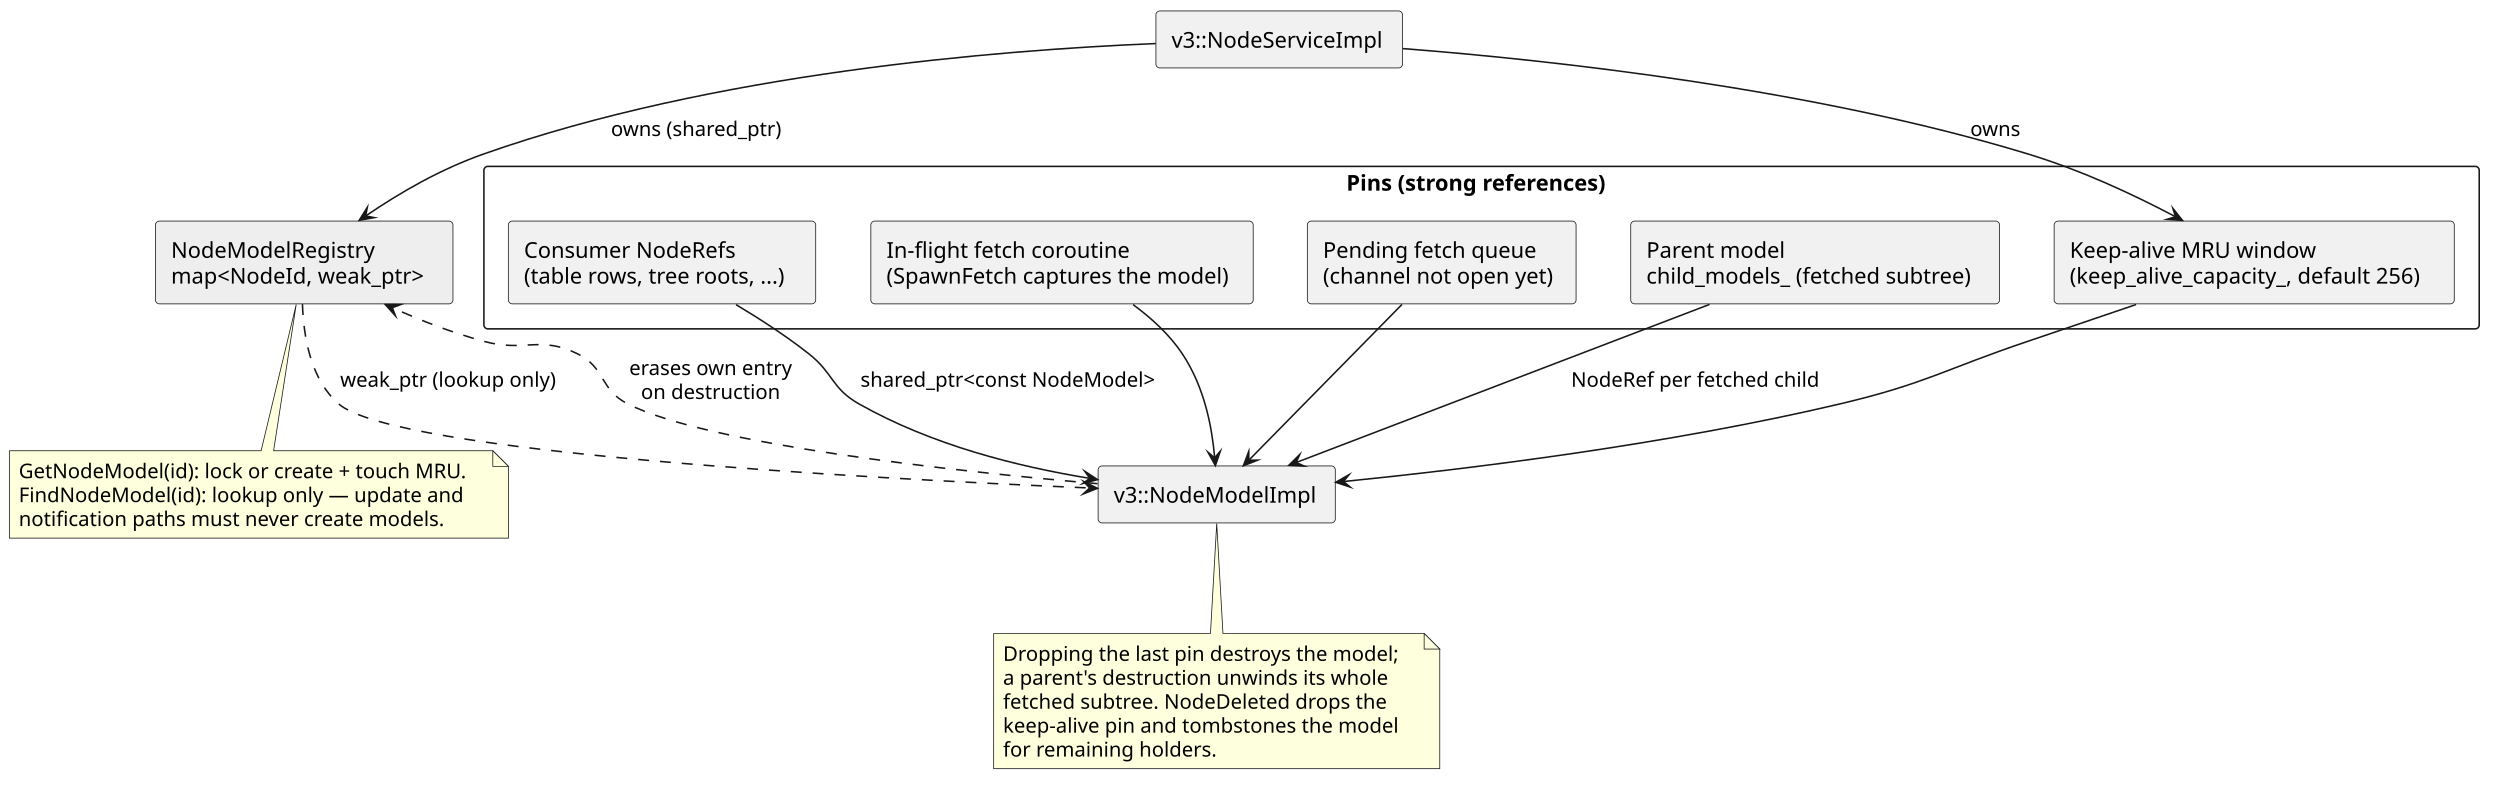
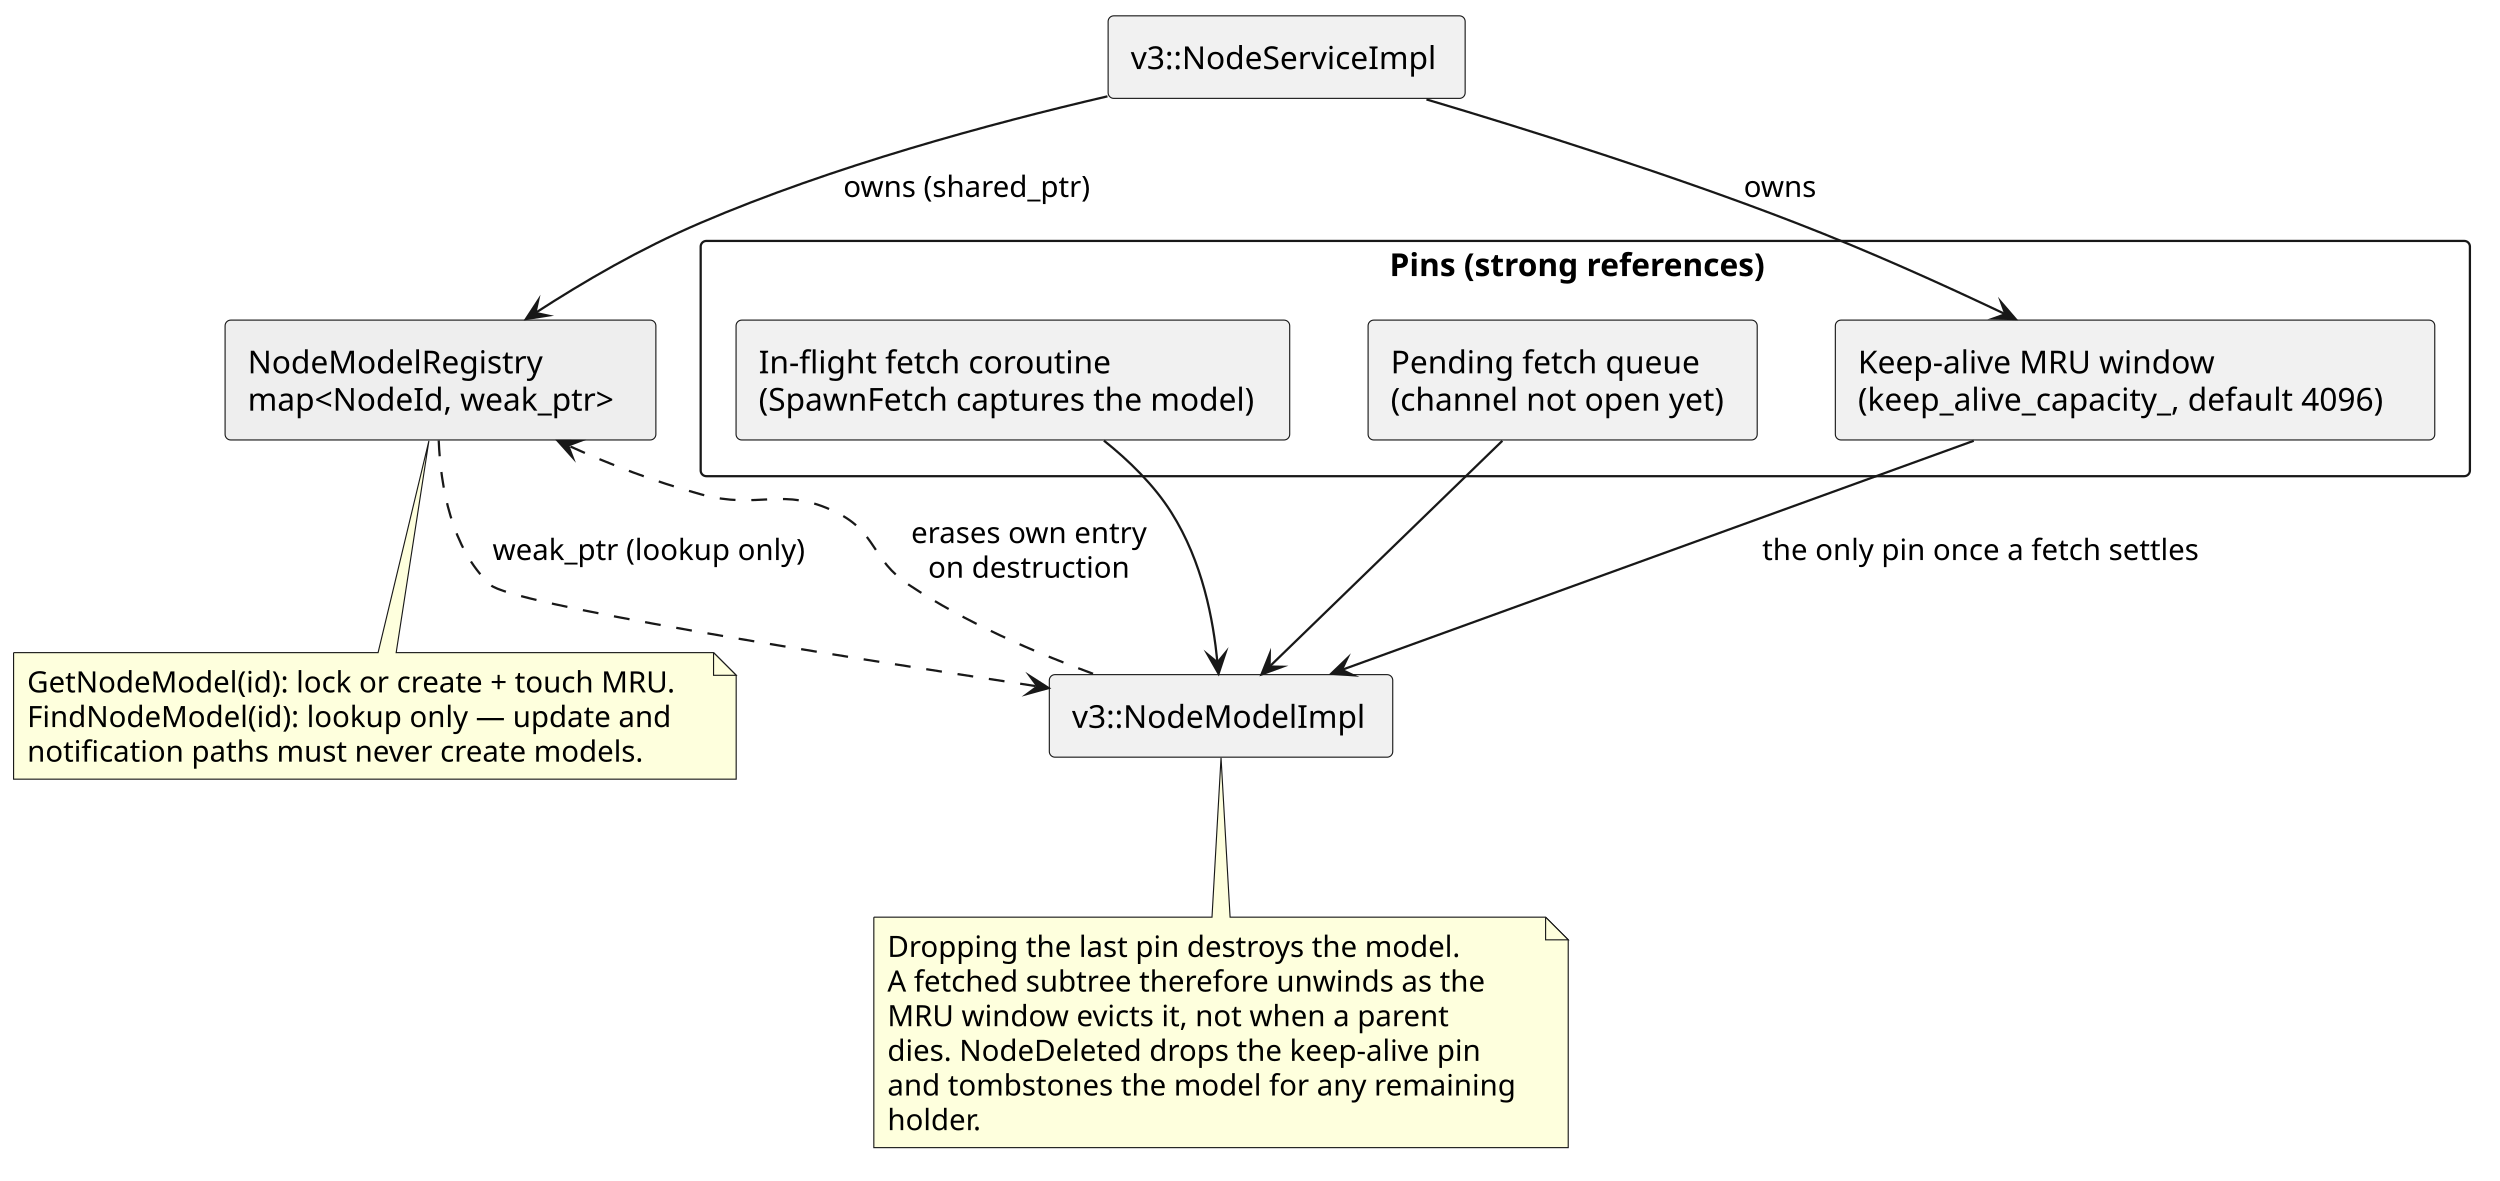
- <svg xmlns="http://www.w3.org/2000/svg" contentStyleType="text/css" data-diagram-type="DESCRIPTION" height="506px" preserveAspectRatio="none" style="width:1600px;height:506px;background:#FFFFFF;" version="1.1" viewBox="0 0 1600 506" width="1600px" zoomAndPan="magnify">
+ <svg xmlns="http://www.w3.org/2000/svg" contentStyleType="text/css" data-diagram-type="DESCRIPTION" height="522px" preserveAspectRatio="none" style="width:1105px;height:522px;background:#FFFFFF;" version="1.1" viewBox="0 0 1105 522" width="1105px" zoomAndPan="magnify">
  <defs />
  <g>
    <g class="cluster" data-qualified-name="pins" data-source-line="7" id="ent0001">
-       <rect fill="none" height="103.98" rx="2.5" ry="2.5" style="stroke:#181818;stroke-width:1;" width="1277" x="309.7" y="106.49" />
-       <text fill="#000000" font-family="sans-serif" font-size="14" font-weight="700" lengthAdjust="spacing" textLength="173.086" x="861.657" y="122.025">Pins (strong references)</text>
+       <rect fill="none" height="103.98" rx="2.5" ry="2.5" style="stroke:#181818;stroke-width:1;" width="782" x="309.7" y="106.49" />
+       <text fill="#000000" font-family="sans-serif" font-size="14" font-weight="700" lengthAdjust="spacing" textLength="173.086" x="614.157" y="122.025">Pins (strong references)</text>
    </g>
-     <g class="entity" data-qualified-name="pins.consumers" data-source-line="8" id="ent0002">
-       <rect fill="#F1F1F1" height="52.977" rx="2.5" ry="2.5" style="stroke:#181818;stroke-width:0.5;" width="196.716" x="325.34" y="141.49" />
-       <text fill="#000000" font-family="sans-serif" font-size="14" lengthAdjust="spacing" textLength="138.318" x="335.34" y="165.025">Consumer NodeRefs</text>
-       <text fill="#000000" font-family="sans-serif" font-size="14" lengthAdjust="spacing" textLength="176.716" x="335.34" y="181.513">(table rows, tree roots, ...)</text>
+     <g class="entity" data-qualified-name="pins.fetch" data-source-line="8" id="ent0002">
+       <rect fill="#F1F1F1" height="52.977" rx="2.5" ry="2.5" style="stroke:#181818;stroke-width:0.5;" width="244.711" x="325.34" y="141.49" />
+       <text fill="#000000" font-family="sans-serif" font-size="14" lengthAdjust="spacing" textLength="164.179" x="335.34" y="165.025">In-flight fetch coroutine</text>
+       <text fill="#000000" font-family="sans-serif" font-size="14" lengthAdjust="spacing" textLength="224.711" x="335.34" y="181.513">(SpawnFetch captures the model)</text>
    </g>
-     <g class="entity" data-qualified-name="pins.fetch" data-source-line="9" id="ent0003">
-       <rect fill="#F1F1F1" height="52.977" rx="2.5" ry="2.5" style="stroke:#181818;stroke-width:0.5;" width="244.711" x="557.34" y="141.49" />
-       <text fill="#000000" font-family="sans-serif" font-size="14" lengthAdjust="spacing" textLength="164.179" x="567.34" y="165.025">In-flight fetch coroutine</text>
-       <text fill="#000000" font-family="sans-serif" font-size="14" lengthAdjust="spacing" textLength="224.711" x="567.34" y="181.513">(SpawnFetch captures the model)</text>
+     <g class="entity" data-qualified-name="pins.pending" data-source-line="9" id="ent0003">
+       <rect fill="#F1F1F1" height="52.977" rx="2.5" ry="2.5" style="stroke:#181818;stroke-width:0.5;" width="171.983" x="604.7" y="141.49" />
+       <text fill="#000000" font-family="sans-serif" font-size="14" lengthAdjust="spacing" textLength="139.193" x="614.7" y="165.025">Pending fetch queue</text>
+       <text fill="#000000" font-family="sans-serif" font-size="14" lengthAdjust="spacing" textLength="151.983" x="614.7" y="181.513">(channel not open yet)</text>
    </g>
-     <g class="entity" data-qualified-name="pins.pending" data-source-line="10" id="ent0004">
-       <rect fill="#F1F1F1" height="52.977" rx="2.5" ry="2.5" style="stroke:#181818;stroke-width:0.5;" width="171.983" x="836.7" y="141.49" />
-       <text fill="#000000" font-family="sans-serif" font-size="14" lengthAdjust="spacing" textLength="139.193" x="846.7" y="165.025">Pending fetch queue</text>
-       <text fill="#000000" font-family="sans-serif" font-size="14" lengthAdjust="spacing" textLength="151.983" x="846.7" y="181.513">(channel not open yet)</text>
+     <g class="entity" data-qualified-name="pins.lru" data-source-line="10" id="ent0004">
+       <rect fill="#F1F1F1" height="52.977" rx="2.5" ry="2.5" style="stroke:#181818;stroke-width:0.5;" width="264.945" x="811.22" y="141.49" />
+       <text fill="#000000" font-family="sans-serif" font-size="14" lengthAdjust="spacing" textLength="163.714" x="821.22" y="165.025">Keep-alive MRU window</text>
+       <text fill="#000000" font-family="sans-serif" font-size="14" lengthAdjust="spacing" textLength="244.945" x="821.22" y="181.513">(keep_alive_capacity_, default 4096)</text>
    </g>
-     <g class="entity" data-qualified-name="pins.parent" data-source-line="11" id="ent0005">
-       <rect fill="#F1F1F1" height="52.977" rx="2.5" ry="2.5" style="stroke:#181818;stroke-width:0.5;" width="236.05" x="1043.67" y="141.49" />
-       <text fill="#000000" font-family="sans-serif" font-size="14" lengthAdjust="spacing" textLength="89.681" x="1053.67" y="165.025">Parent model</text>
-       <text fill="#000000" font-family="sans-serif" font-size="14" lengthAdjust="spacing" textLength="216.05" x="1053.67" y="181.513">child_models_ (fetched subtree)</text>
+     <g class="entity" data-qualified-name="service" data-source-line="13" id="ent0005">
+       <rect fill="#F1F1F1" height="36.488" rx="2.5" ry="2.5" style="stroke:#181818;stroke-width:0.5;" width="157.806" x="489.79" y="7" />
+       <text fill="#000000" font-family="sans-serif" font-size="14" lengthAdjust="spacing" textLength="137.806" x="499.79" y="30.535">v3::NodeServiceImpl</text>
    </g>
-     <g class="entity" data-qualified-name="pins.lru" data-source-line="12" id="ent0006">
-       <rect fill="#F1F1F1" height="52.977" rx="2.5" ry="2.5" style="stroke:#181818;stroke-width:0.5;" width="256.093" x="1314.65" y="141.49" />
-       <text fill="#000000" font-family="sans-serif" font-size="14" lengthAdjust="spacing" textLength="163.714" x="1324.65" y="165.025">Keep-alive MRU window</text>
-       <text fill="#000000" font-family="sans-serif" font-size="14" lengthAdjust="spacing" textLength="236.093" x="1324.65" y="181.513">(keep_alive_capacity_, default 256)</text>
-     </g>
-     <g class="entity" data-qualified-name="service" data-source-line="15" id="ent0007">
-       <rect fill="#F1F1F1" height="36.488" rx="2.5" ry="2.5" style="stroke:#181818;stroke-width:0.5;" width="157.806" x="739.79" y="7" />
-       <text fill="#000000" font-family="sans-serif" font-size="14" lengthAdjust="spacing" textLength="137.806" x="749.79" y="30.535">v3::NodeServiceImpl</text>
-     </g>
-     <g class="entity" data-qualified-name="registry" data-source-line="16" id="ent0008">
+     <g class="entity" data-qualified-name="registry" data-source-line="14" id="ent0006">
      <rect fill="#EEEEEE" height="52.977" rx="2.5" ry="2.5" style="stroke:#181818;stroke-width:0.5;" width="190.406" x="99.49" y="141.49" />
      <text fill="#000000" font-family="sans-serif" font-size="14" lengthAdjust="spacing" textLength="131.715" x="109.49" y="165.025">NodeModelRegistry</text>
      <text fill="#000000" font-family="sans-serif" font-size="14" lengthAdjust="spacing" textLength="170.406" x="109.49" y="181.513">map&lt;NodeId, weak_ptr&gt;</text>
    </g>
-     <g class="entity" data-qualified-name="model" data-source-line="17" id="ent0009">
-       <rect fill="#F1F1F1" height="36.488" rx="2.5" ry="2.5" style="stroke:#181818;stroke-width:0.5;" width="151.79" x="702.8" y="298.19" />
-       <text fill="#000000" font-family="sans-serif" font-size="14" lengthAdjust="spacing" textLength="131.79" x="712.8" y="321.725">v3::NodeModelImpl</text>
+     <g class="entity" data-qualified-name="model" data-source-line="15" id="ent0007">
+       <rect fill="#F1F1F1" height="36.488" rx="2.5" ry="2.5" style="stroke:#181818;stroke-width:0.5;" width="151.79" x="463.8" y="298.19" />
+       <text fill="#000000" font-family="sans-serif" font-size="14" lengthAdjust="spacing" textLength="131.79" x="473.8" y="321.725">v3::NodeModelImpl</text>
    </g>
-     <g class="entity" data-qualified-name="GMN19" data-source-line="30" id="ent0020">
+     <g class="entity" data-qualified-name="GMN15" data-source-line="26" id="ent0016">
      <path d="M6,288.47 L6,344.402 A0,0 0 0 0 6,344.402 L325.391,344.402 A0,0 0 0 0 325.391,344.402 L325.391,298.47 L315.391,288.47 L175.11,288.47 L189.58,194.82 L167.11,288.47 L6,288.47 A0,0 0 0 0 6,288.47" fill="#FEFFDD" style="stroke:#181818;stroke-width:0.5;" />
      <path d="M315.391,288.47 L315.391,298.47 L325.391,298.47 L315.391,288.47" fill="#FEFFDD" style="stroke:#181818;stroke-width:0.5;" />
      <text fill="#000000" font-family="sans-serif" font-size="13" lengthAdjust="spacing" textLength="298.391" x="12" y="306.038">GetNodeModel(id): lock or create + touch MRU.</text>
      <text fill="#000000" font-family="sans-serif" font-size="13" lengthAdjust="spacing" textLength="293.757" x="12" y="321.349">FindNodeModel(id): lookup only — update and</text>
      <text fill="#000000" font-family="sans-serif" font-size="13" lengthAdjust="spacing" textLength="282.052" x="12" y="336.659">notification paths must never create models.</text>
    </g>
-     <g class="entity" data-qualified-name="GMN22" data-source-line="36" id="ent0023">
-       <path d="M635.94,405.4 L635.94,491.953 A0,0 0 0 0 635.94,491.953 L921.453,491.953 A0,0 0 0 0 921.453,491.953 L921.453,415.4 L911.453,405.4 L782.7,405.4 L778.7,335 L774.7,405.4 L635.94,405.4 A0,0 0 0 0 635.94,405.4" fill="#FEFFDD" style="stroke:#181818;stroke-width:0.5;" />
-       <path d="M911.453,405.4 L911.453,415.4 L921.453,415.4 L911.453,405.4" fill="#FEFFDD" style="stroke:#181818;stroke-width:0.5;" />
-       <text fill="#000000" font-family="sans-serif" font-size="13" lengthAdjust="spacing" textLength="263.853" x="641.94" y="422.968">Dropping the last pin destroys the model;</text>
-       <text fill="#000000" font-family="sans-serif" font-size="13" lengthAdjust="spacing" textLength="254.941" x="641.94" y="438.279">a parent's destruction unwinds its whole</text>
-       <text fill="#000000" font-family="sans-serif" font-size="13" lengthAdjust="spacing" textLength="252.897" x="641.94" y="453.589">fetched subtree. NodeDeleted drops the</text>
-       <text fill="#000000" font-family="sans-serif" font-size="13" lengthAdjust="spacing" textLength="264.513" x="641.94" y="468.9">keep-alive pin and tombstones the model</text>
-       <text fill="#000000" font-family="sans-serif" font-size="13" lengthAdjust="spacing" textLength="141.242" x="641.94" y="484.211">for remaining holders.</text>
+     <g class="entity" data-qualified-name="GMN18" data-source-line="32" id="ent0019">
+       <path d="M386.23,405.4 L386.23,507.263 A0,0 0 0 0 386.23,507.263 L693.154,507.263 A0,0 0 0 0 693.154,507.263 L693.154,415.4 L683.154,405.4 L543.7,405.4 L539.7,334.9 L535.7,405.4 L386.23,405.4 A0,0 0 0 0 386.23,405.4" fill="#FEFFDD" style="stroke:#181818;stroke-width:0.5;" />
+       <path d="M683.154,405.4 L683.154,415.4 L693.154,415.4 L683.154,405.4" fill="#FEFFDD" style="stroke:#181818;stroke-width:0.5;" />
+       <text fill="#000000" font-family="sans-serif" font-size="13" lengthAdjust="spacing" textLength="263.853" x="392.23" y="422.968">Dropping the last pin destroys the model.</text>
+       <text fill="#000000" font-family="sans-serif" font-size="13" lengthAdjust="spacing" textLength="273.057" x="392.23" y="438.279">A fetched subtree therefore unwinds as the</text>
+       <text fill="#000000" font-family="sans-serif" font-size="13" lengthAdjust="spacing" textLength="256.198" x="392.23" y="453.589">MRU window evicts it, not when a parent</text>
+       <text fill="#000000" font-family="sans-serif" font-size="13" lengthAdjust="spacing" textLength="274.701" x="392.23" y="468.9">dies. NodeDeleted drops the keep-alive pin</text>
+       <text fill="#000000" font-family="sans-serif" font-size="13" lengthAdjust="spacing" textLength="285.924" x="392.23" y="484.211">and tombstones the model for any remaining</text>
+       <text fill="#000000" font-family="sans-serif" font-size="13" lengthAdjust="spacing" textLength="44.669" x="392.23" y="499.521">holder.</text>
    </g>
-     <g class="link" data-entity-1="ent0002" data-entity-2="ent0009" data-link-type="dependency" data-source-line="19" id="lnk10">
-       <path d="M471.05,194.96 C486.44,204.18 503.27,215.1 517.7,226.47 C533.5,238.91 532.19,248.57 549.7,258.47 C596.68,285.03 651.026,298.53 697.496,306.16" fill="none" id="consumers-to-model" style="stroke:#181818;stroke-width:1;" />
-       <polygon fill="#181818" points="702.43,306.97,694.197,301.565,697.496,306.16,692.901,309.459,702.43,306.97" style="stroke:#181818;stroke-width:1;stroke-linejoin:miter;stroke-miterlimit:10;" />
-       <text fill="#000000" font-family="sans-serif" font-size="13" lengthAdjust="spacing" textLength="197.844" x="550.7" y="247.538">shared_ptr&lt;const NodeModel&gt;</text>
+     <g class="link" data-entity-1="ent0002" data-entity-2="ent0007" data-link-type="dependency" data-source-line="17" id="lnk8">
+       <path d="M487.93,194.75 C499.01,203.6 510.06,214.36 517.7,226.47 C531.62,248.53 536.236,273.865 538.116,292.795" fill="none" id="fetch-to-model" style="stroke:#181818;stroke-width:1;" />
+       <polygon fill="#181818" points="538.61,297.77,541.701,288.419,538.116,292.795,533.74,289.209,538.61,297.77" style="stroke:#181818;stroke-width:1;stroke-linejoin:miter;stroke-miterlimit:10;" />
    </g>
-     <g class="link" data-entity-1="ent0003" data-entity-2="ent0009" data-link-type="dependency" data-source-line="20" id="lnk11">
-       <path d="M725.17,194.95 C736.94,203.62 748.58,214.23 756.7,226.47 C771.21,248.34 775.72,273.989 777.4,293.009" fill="none" id="fetch-to-model" style="stroke:#181818;stroke-width:1;" />
-       <polygon fill="#181818" points="777.84,297.99,781.033,288.673,777.4,293.009,773.064,289.377,777.84,297.99" style="stroke:#181818;stroke-width:1;stroke-linejoin:miter;stroke-miterlimit:10;" />
+     <g class="link" data-entity-1="ent0003" data-entity-2="ent0007" data-link-type="dependency" data-source-line="18" id="lnk9">
+       <path d="M664.05,194.82 C633.4,224.55 587.519,269.049 561.159,294.619" fill="none" id="pending-to-model" style="stroke:#181818;stroke-width:1;" />
+       <polygon fill="#181818" points="557.57,298.1,566.815,294.705,561.159,294.619,561.245,288.962,557.57,298.1" style="stroke:#181818;stroke-width:1;stroke-linejoin:miter;stroke-miterlimit:10;" />
    </g>
-     <g class="link" data-entity-1="ent0004" data-entity-2="ent0009" data-link-type="dependency" data-source-line="21" id="lnk12">
-       <path d="M897.28,194.82 C868.05,224.55 824.385,268.965 799.245,294.535" fill="none" id="pending-to-model" style="stroke:#181818;stroke-width:1;" />
-       <polygon fill="#181818" points="795.74,298.1,804.902,294.487,799.245,294.535,799.197,288.878,795.74,298.1" style="stroke:#181818;stroke-width:1;stroke-linejoin:miter;stroke-miterlimit:10;" />
+     <g class="link" data-entity-1="ent0004" data-entity-2="ent0007" data-link-type="dependency" data-source-line="19" id="lnk10">
+       <path d="M872.4,194.82 C790.74,224.43 663.831,270.425 593.101,296.075" fill="none" id="lru-to-model" style="stroke:#181818;stroke-width:1;" />
+       <polygon fill="#181818" points="588.4,297.78,598.225,298.472,593.101,296.075,595.497,290.951,588.4,297.78" style="stroke:#181818;stroke-width:1;stroke-linejoin:miter;stroke-miterlimit:10;" />
+       <text fill="#000000" font-family="sans-serif" font-size="13" lengthAdjust="spacing" textLength="201.43" x="778.88" y="247.538">the only pin once a fetch settles</text>
    </g>
-     <g class="link" data-entity-1="ent0005" data-entity-2="ent0009" data-link-type="dependency" data-source-line="22" id="lnk13">
-       <path d="M1094.1,194.82 C1016.69,224.43 896.59,270.354 829.54,295.994" fill="none" id="parent-to-model" style="stroke:#181818;stroke-width:1;" />
-       <polygon fill="#181818" points="824.87,297.78,834.705,298.302,829.54,295.994,831.848,290.829,824.87,297.78" style="stroke:#181818;stroke-width:1;stroke-linejoin:miter;stroke-miterlimit:10;" />
-       <text fill="#000000" font-family="sans-serif" font-size="13" lengthAdjust="spacing" textLength="163.801" x="1005.5" y="247.538">NodeRef per fetched child</text>
+     <g class="link" data-entity-1="ent0005" data-entity-2="ent0006" data-link-type="dependency" data-source-line="20" id="lnk11">
+       <path d="M489.5,42.58 C437.25,54.74 367.95,73.54 309.7,98.49 C282.67,110.06 258.48,124.208 236.66,138.298" fill="none" id="service-to-registry" style="stroke:#181818;stroke-width:1;" />
+       <polygon fill="#181818" points="232.46,141.01,242.191,139.488,236.66,138.298,237.851,132.768,232.46,141.01" style="stroke:#181818;stroke-width:1;stroke-linejoin:miter;stroke-miterlimit:10;" />
+       <text fill="#000000" font-family="sans-serif" font-size="13" lengthAdjust="spacing" textLength="112.747" x="372.74" y="87.058">owns (shared_ptr)</text>
    </g>
-     <g class="link" data-entity-1="ent0006" data-entity-2="ent0009" data-link-type="dependency" data-source-line="23" id="lnk14">
-       <path d="M1367.1,194.89 C1344.76,202.52 1320.25,210.86 1297.7,218.47 C1244.43,236.43 1232.41,245.55 1177.7,258.47 C1066.86,284.63 940.665,300.05 859.805,308.18" fill="none" id="lru-to-model" style="stroke:#181818;stroke-width:1;" />
-       <polygon fill="#181818" points="854.83,308.68,864.185,311.76,859.805,308.18,863.385,303.8,854.83,308.68" style="stroke:#181818;stroke-width:1;stroke-linejoin:miter;stroke-miterlimit:10;" />
+     <g class="link" data-entity-1="ent0005" data-entity-2="ent0004" data-link-type="dependency" data-source-line="21" id="lnk12">
+       <path d="M630.49,43.95 C676.08,57.52 739.37,77.45 793.7,98.49 C826.53,111.21 857.923,125.365 886.373,138.875" fill="none" id="service-to-lru" style="stroke:#181818;stroke-width:1;" />
+       <polygon fill="#181818" points="890.89,141.02,884.476,133.546,886.373,138.875,881.044,140.773,890.89,141.02" style="stroke:#181818;stroke-width:1;stroke-linejoin:miter;stroke-miterlimit:10;" />
+       <text fill="#000000" font-family="sans-serif" font-size="13" lengthAdjust="spacing" textLength="32.697" x="770.71" y="87.058">owns</text>
    </g>
-     <g class="link" data-entity-1="ent0007" data-entity-2="ent0008" data-link-type="dependency" data-source-line="24" id="lnk15">
-       <path d="M739.68,27.87 C637.62,32.11 455.73,46.98 309.7,98.49 C281.1,108.58 255.909,123.375 234.029,138.205" fill="none" id="service-to-registry" style="stroke:#181818;stroke-width:1;" />
-       <polygon fill="#181818" points="229.89,141.01,239.584,139.272,234.029,138.205,235.096,132.649,229.89,141.01" style="stroke:#181818;stroke-width:1;stroke-linejoin:miter;stroke-miterlimit:10;" />
-       <text fill="#000000" font-family="sans-serif" font-size="13" lengthAdjust="spacing" textLength="112.747" x="391" y="87.058">owns (shared_ptr)</text>
-     </g>
-     <g class="link" data-entity-1="ent0007" data-entity-2="ent0006" data-link-type="dependency" data-source-line="25" id="lnk16">
-       <path d="M897.82,31.1 C994.08,38.61 1160.72,56.79 1297.7,98.49 C1332.19,108.99 1364.464,124.064 1392.314,138.703" fill="none" id="service-to-lru" style="stroke:#181818;stroke-width:1;" />
-       <polygon fill="#181818" points="1396.74,141.03,1390.635,133.302,1392.314,138.703,1386.912,140.383,1396.74,141.03" style="stroke:#181818;stroke-width:1;stroke-linejoin:miter;stroke-miterlimit:10;" />
-       <text fill="#000000" font-family="sans-serif" font-size="13" lengthAdjust="spacing" textLength="32.697" x="1260.97" y="87.058">owns</text>
-     </g>
-     <g class="link" data-entity-1="ent0009" data-entity-2="ent0008" data-link-type="dependency" data-source-line="26" id="lnk17">
-       <path d="M702.44,309.56 C607.9,301.32 452.95,284.35 401.7,258.47 C383.74,249.4 387.73,235.38 369.7,226.47 C345.58,214.55 335.63,225.63 309.7,218.47 C288.43,212.59 270.51,205.651 251.12,196.931" fill="none" id="model-to-registry" style="stroke:#181818;stroke-width:1;stroke-dasharray:7,7;" />
+     <g class="link" data-entity-1="ent0007" data-entity-2="ent0006" data-link-type="dependency" data-source-line="22" id="lnk13">
+       <path d="M483.12,297.8 C457.12,288.3 426.6,275.08 401.7,258.47 C384.96,247.3 387.73,235.38 369.7,226.47 C345.58,214.55 335.63,225.63 309.7,218.47 C288.43,212.59 270.51,205.651 251.12,196.931" fill="none" id="model-to-registry" style="stroke:#181818;stroke-width:1;stroke-dasharray:7,7;" />
      <polygon fill="#181818" points="246.56,194.88,253.128,202.219,251.12,196.931,256.409,194.923,246.56,194.88" style="stroke:#181818;stroke-width:1;stroke-linejoin:miter;stroke-miterlimit:10;" />
      <text fill="#000000" font-family="sans-serif" font-size="13" lengthAdjust="spacing" textLength="106.818" x="402.7" y="240.038">erases own entry</text>
      <text fill="#000000" font-family="sans-serif" font-size="13" lengthAdjust="spacing" textLength="91.8" x="410.209" y="255.349">on destruction</text>
    </g>
-     <g class="link" data-entity-1="ent0008" data-entity-2="ent0009" data-link-type="dependency" data-source-line="27" id="lnk18">
-       <path d="M193.58,194.61 C194.2,215.08 198.7,242.83 216.7,258.47 C252.62,289.68 552.225,306.096 697.375,312.316" fill="none" id="registry-to-model" style="stroke:#181818;stroke-width:1;stroke-dasharray:7,7;" />
-       <polygon fill="#181818" points="702.37,312.53,693.549,308.148,697.375,312.316,693.207,316.141,702.37,312.53" style="stroke:#181818;stroke-width:1;stroke-linejoin:miter;stroke-miterlimit:10;" />
+     <g class="link" data-entity-1="ent0006" data-entity-2="ent0007" data-link-type="dependency" data-source-line="23" id="lnk14">
+       <path d="M193.91,194.68 C194.75,214.91 199.41,242.29 216.7,258.47 C225.71,266.9 365.927,289.32 458.547,303.37" fill="none" id="registry-to-model" style="stroke:#181818;stroke-width:1;stroke-dasharray:7,7;" />
+       <polygon fill="#181818" points="463.49,304.12,455.192,298.815,458.547,303.37,453.992,306.725,463.49,304.12" style="stroke:#181818;stroke-width:1;stroke-linejoin:miter;stroke-miterlimit:10;" />
      <text fill="#000000" font-family="sans-serif" font-size="13" lengthAdjust="spacing" textLength="143.762" x="217.7" y="247.538">weak_ptr (lookup only)</text>
    </g>
  </g>
</svg>
